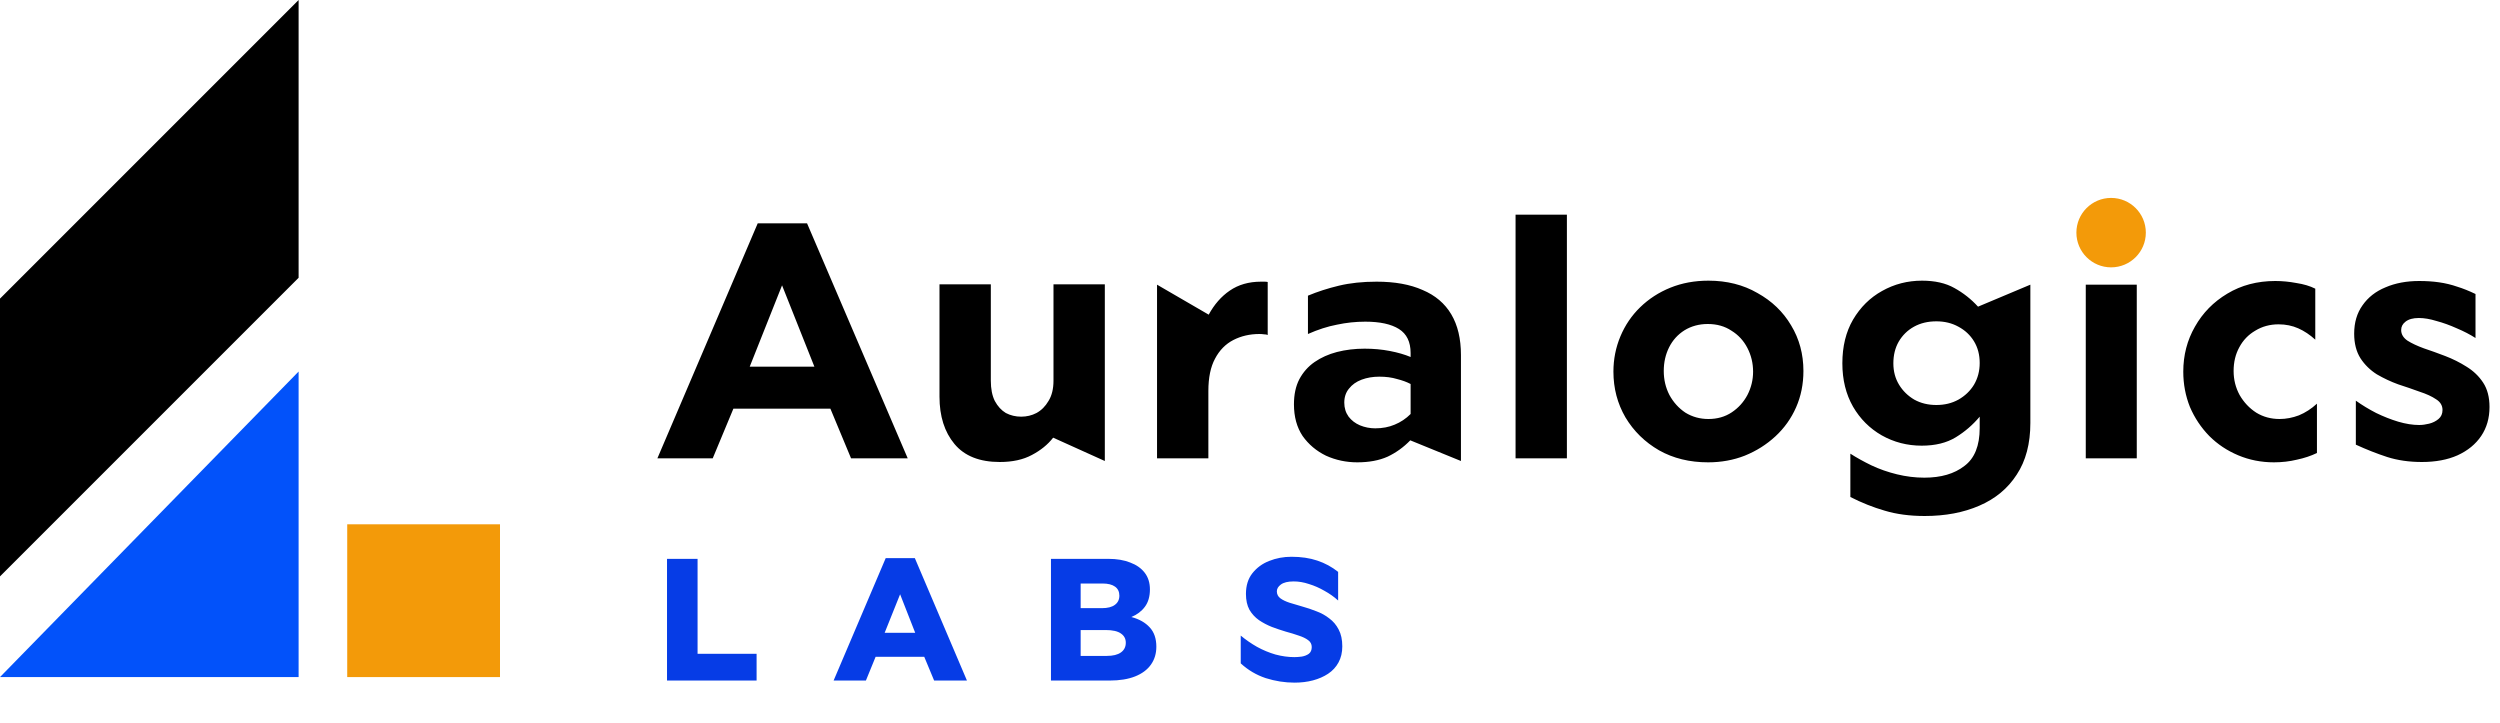
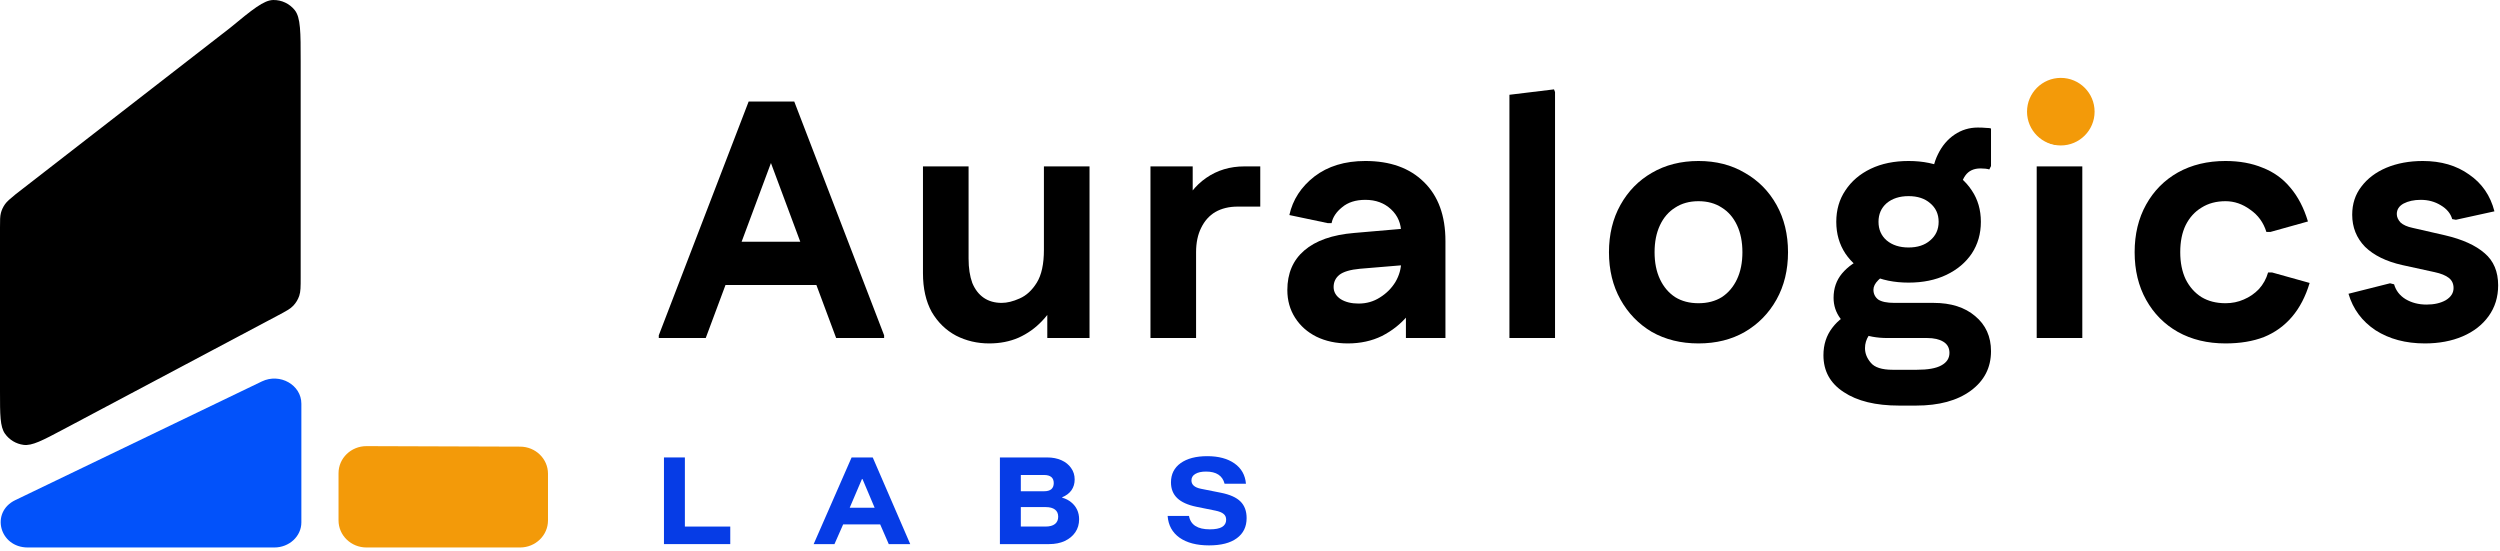
- <svg xmlns="http://www.w3.org/2000/svg" width="720" height="208" viewBox="0 0 720 208" fill="none">
-   <path d="M189.328 132L218.224 64.32H232.432L261.424 132H245.104L239.152 117.696H211.216L205.264 132H189.328ZM215.92 105.6H234.544L225.232 82.176L215.92 105.6ZM287.949 133.056C282.125 133.056 277.773 131.328 274.893 127.872C272.013 124.416 270.573 119.872 270.573 114.24V81.888H285.357V109.632C285.357 112 285.741 113.952 286.509 115.488C287.341 117.024 288.397 118.176 289.677 118.944C291.021 119.648 292.493 120 294.093 120C295.693 120 297.165 119.648 298.509 118.944C299.917 118.176 301.069 117.024 301.965 115.488C302.925 113.952 303.405 112 303.405 109.632V81.888H318.189V132.768L303.309 126.048C301.773 128.032 299.725 129.696 297.165 131.04C294.669 132.384 291.597 133.056 287.949 133.056ZM333.226 132V81.984L348.106 90.624C349.706 87.68 351.722 85.376 354.154 83.712C356.65 81.984 359.658 81.12 363.178 81.12C363.562 81.12 363.914 81.12 364.234 81.12C364.554 81.12 364.842 81.152 365.098 81.216V96.48C364.842 96.352 364.49 96.288 364.042 96.288C363.658 96.224 363.21 96.192 362.698 96.192C359.946 96.192 357.45 96.768 355.21 97.92C352.97 99.072 351.21 100.864 349.93 103.296C348.65 105.664 348.01 108.768 348.01 112.608V132H333.226ZM390.897 133.152C387.697 133.152 384.689 132.512 381.873 131.232C379.121 129.888 376.881 128 375.153 125.568C373.489 123.072 372.657 120.032 372.657 116.448C372.657 113.632 373.169 111.232 374.193 109.248C375.281 107.2 376.753 105.536 378.609 104.256C380.465 102.976 382.609 102.016 385.041 101.376C387.537 100.736 390.193 100.416 393.009 100.416C395.569 100.416 398.001 100.64 400.305 101.088C402.609 101.536 404.593 102.112 406.257 102.816V101.664C406.257 98.464 405.137 96.16 402.897 94.752C400.657 93.344 397.425 92.64 393.201 92.64C390.449 92.64 387.729 92.928 385.041 93.504C382.353 94.016 379.569 94.912 376.689 96.192V85.152C379.441 84 382.417 83.04 385.617 82.272C388.817 81.504 392.433 81.12 396.465 81.12C401.713 81.12 406.129 81.92 409.713 83.52C413.361 85.056 416.113 87.392 417.969 90.528C419.825 93.664 420.753 97.568 420.753 102.24V132.768L406.161 126.816C404.241 128.8 402.065 130.368 399.633 131.52C397.201 132.608 394.289 133.152 390.897 133.152ZM396.081 123.36C398.129 123.36 399.985 123.008 401.649 122.304C403.377 121.6 404.913 120.576 406.257 119.232V110.592C405.169 110.016 403.857 109.536 402.321 109.152C400.849 108.704 399.153 108.48 397.233 108.48C395.377 108.48 393.681 108.768 392.145 109.344C390.609 109.92 389.393 110.784 388.497 111.936C387.601 113.024 387.153 114.368 387.153 115.968C387.153 117.504 387.569 118.848 388.401 120C389.233 121.088 390.321 121.92 391.665 122.496C393.073 123.072 394.545 123.36 396.081 123.36ZM436.482 132V61.824H451.266V132H436.482ZM491.93 133.152C486.618 133.152 481.914 132 477.818 129.696C473.722 127.328 470.49 124.16 468.122 120.192C465.818 116.224 464.666 111.84 464.666 107.04C464.666 103.456 465.338 100.064 466.682 96.864C468.026 93.664 469.914 90.88 472.346 88.512C474.842 86.08 477.754 84.192 481.082 82.848C484.41 81.504 488.058 80.832 492.026 80.832C497.338 80.832 502.042 82.016 506.138 84.384C510.298 86.688 513.53 89.792 515.834 93.696C518.202 97.6 519.386 101.984 519.386 106.848C519.386 110.624 518.682 114.112 517.274 117.312C515.866 120.512 513.882 123.296 511.322 125.664C508.762 128.032 505.818 129.888 502.49 131.232C499.226 132.512 495.706 133.152 491.93 133.152ZM492.026 120.672C494.586 120.672 496.826 120.032 498.746 118.752C500.666 117.472 502.17 115.808 503.258 113.76C504.346 111.648 504.89 109.408 504.89 107.04C504.89 104.608 504.346 102.336 503.258 100.224C502.17 98.112 500.634 96.448 498.65 95.232C496.73 93.952 494.458 93.312 491.834 93.312C489.338 93.312 487.098 93.92 485.114 95.136C483.194 96.352 481.722 97.984 480.698 100.032C479.674 102.08 479.162 104.352 479.162 106.848C479.162 109.344 479.706 111.648 480.794 113.76C481.946 115.872 483.482 117.568 485.402 118.848C487.386 120.064 489.594 120.672 492.026 120.672ZM554.312 148.608C550.024 148.608 546.184 148.096 542.792 147.072C539.464 146.112 536.168 144.8 532.904 143.136V130.656C534.696 131.808 536.712 132.928 538.952 134.016C541.256 135.104 543.72 135.968 546.344 136.608C548.968 137.248 551.592 137.568 554.216 137.568C559.016 137.568 562.856 136.448 565.736 134.208C568.68 132.032 570.152 128.384 570.152 123.264V120C568.168 122.368 565.864 124.352 563.24 125.952C560.616 127.552 557.352 128.352 553.448 128.352C549.288 128.352 545.448 127.36 541.928 125.376C538.472 123.392 535.72 120.64 533.672 117.12C531.624 113.536 530.6 109.376 530.6 104.64C530.6 99.776 531.624 95.584 533.672 92.064C535.784 88.48 538.568 85.728 542.024 83.808C545.544 81.824 549.384 80.832 553.544 80.832C557.256 80.832 560.36 81.536 562.856 82.944C565.416 84.352 567.688 86.144 569.672 88.32L584.744 81.984V121.824C584.744 127.776 583.432 132.736 580.808 136.704C578.248 140.672 574.664 143.648 570.056 145.632C565.512 147.616 560.264 148.608 554.312 148.608ZM557.672 116.64C560.04 116.64 562.152 116.128 564.008 115.104C565.928 114.016 567.432 112.576 568.52 110.784C569.608 108.928 570.152 106.848 570.152 104.544C570.152 102.176 569.608 100.096 568.52 98.304C567.432 96.512 565.928 95.104 564.008 94.08C562.152 93.056 560.04 92.544 557.672 92.544C555.24 92.544 553.096 93.056 551.24 94.08C549.384 95.104 547.912 96.544 546.824 98.4C545.8 100.192 545.288 102.272 545.288 104.64C545.288 106.944 545.832 108.992 546.92 110.784C548.008 112.576 549.48 114.016 551.336 115.104C553.192 116.128 555.304 116.64 557.672 116.64ZM600.702 132V81.984H615.39V132H600.702ZM607.902 75.936C605.47 75.936 603.39 75.232 601.662 73.824C599.998 72.416 599.166 70.432 599.166 67.872C599.166 65.248 599.998 63.232 601.662 61.824C603.39 60.416 605.47 59.712 607.902 59.712C610.398 59.712 612.51 60.416 614.238 61.824C615.966 63.168 616.83 65.184 616.83 67.872C616.83 70.432 615.966 72.416 614.238 73.824C612.51 75.232 610.398 75.936 607.902 75.936ZM654.896 133.152C651.248 133.152 647.824 132.48 644.624 131.136C641.424 129.792 638.64 127.936 636.272 125.568C633.904 123.136 632.048 120.352 630.704 117.216C629.424 114.016 628.784 110.624 628.784 107.04C628.784 102.304 629.904 97.984 632.144 94.08C634.384 90.112 637.488 86.944 641.456 84.576C645.488 82.144 650.096 80.928 655.28 80.928C657.264 80.928 659.28 81.12 661.328 81.504C663.44 81.824 665.264 82.368 666.8 83.136V97.824C665.264 96.416 663.632 95.328 661.904 94.56C660.176 93.792 658.288 93.408 656.24 93.408C653.744 93.408 651.504 94.016 649.52 95.232C647.536 96.384 646 97.984 644.912 100.032C643.824 102.016 643.28 104.288 643.28 106.848C643.28 109.344 643.856 111.648 645.008 113.76C646.224 115.872 647.824 117.568 649.808 118.848C651.792 120.064 654.032 120.672 656.528 120.672C658.384 120.672 660.24 120.32 662.096 119.616C663.952 118.848 665.68 117.728 667.28 116.256V130.464C665.552 131.296 663.632 131.936 661.52 132.384C659.408 132.896 657.2 133.152 654.896 133.152ZM697.49 133.056C693.842 133.056 690.514 132.576 687.506 131.616C684.562 130.656 681.554 129.472 678.482 128.064V115.392C680.274 116.672 682.226 117.856 684.338 118.944C686.45 119.968 688.562 120.8 690.674 121.44C692.85 122.08 694.866 122.4 696.722 122.4C697.618 122.4 698.578 122.272 699.602 122.016C700.626 121.76 701.522 121.312 702.29 120.672C703.058 120.032 703.442 119.168 703.442 118.08C703.442 116.8 702.834 115.776 701.618 115.008C700.402 114.176 698.802 113.44 696.818 112.8C694.898 112.096 692.85 111.392 690.674 110.688C688.562 109.92 686.514 108.96 684.53 107.808C682.61 106.592 681.042 105.056 679.826 103.2C678.61 101.28 678.002 98.912 678.002 96.096C678.002 92.896 678.802 90.176 680.402 87.936C682.002 85.632 684.21 83.904 687.026 82.752C689.842 81.536 693.074 80.928 696.722 80.928C698.834 80.928 700.754 81.056 702.482 81.312C704.274 81.568 706.002 81.984 707.666 82.56C709.33 83.072 711.09 83.776 712.946 84.672V97.344C711.346 96.32 709.554 95.392 707.57 94.56C705.586 93.664 703.634 92.96 701.714 92.448C699.858 91.872 698.162 91.584 696.626 91.584C694.962 91.584 693.682 91.936 692.786 92.64C691.954 93.28 691.538 94.08 691.538 95.04C691.538 96.256 692.146 97.28 693.362 98.112C694.578 98.88 696.146 99.616 698.066 100.32C699.986 100.96 702.034 101.696 704.21 102.528C706.386 103.36 708.434 104.384 710.354 105.6C712.338 106.816 713.938 108.352 715.154 110.208C716.37 112.064 716.978 114.4 716.978 117.216C716.978 120.416 716.178 123.2 714.578 125.568C712.978 127.936 710.706 129.792 707.762 131.136C704.882 132.416 701.458 133.056 697.49 133.056Z" fill="black" />
-   <path d="M192.1 196V160.95H200.9V188.3H217.9V196H192.1ZM240.08 196L255.08 160.75H263.48L278.48 196H269.03L266.18 189.15H252.18L249.38 196H240.08ZM254.78 182.25H263.58L259.23 171.15L254.78 182.25ZM302.678 196V160.95H319.228C321.628 160.95 323.711 161.3 325.478 162C327.278 162.667 328.678 163.65 329.678 164.95C330.678 166.25 331.178 167.85 331.178 169.75C331.178 171.783 330.695 173.45 329.728 174.75C328.761 176.05 327.461 177.033 325.828 177.7C328.095 178.3 329.861 179.3 331.128 180.7C332.395 182.067 333.028 183.917 333.028 186.25C333.028 188.217 332.511 189.933 331.478 191.4C330.445 192.867 328.928 194 326.928 194.8C324.928 195.6 322.461 196 319.528 196H302.678ZM311.228 188.9H318.778C320.545 188.9 321.895 188.567 322.828 187.9C323.761 187.233 324.228 186.3 324.228 185.1C324.228 183.967 323.761 183.083 322.828 182.45C321.895 181.783 320.428 181.45 318.428 181.45H311.228V188.9ZM311.228 175.15H317.328C318.995 175.15 320.245 174.833 321.078 174.2C321.945 173.567 322.378 172.683 322.378 171.55C322.378 170.417 321.961 169.55 321.128 168.95C320.295 168.35 319.095 168.05 317.528 168.05H311.228V175.15ZM372.832 196.6C370.032 196.6 367.265 196.167 364.532 195.3C361.832 194.4 359.432 192.983 357.332 191.05V183.05C358.765 184.25 360.332 185.333 362.032 186.3C363.732 187.233 365.499 187.967 367.332 188.5C369.199 189 371.015 189.25 372.782 189.25C373.415 189.25 374.115 189.2 374.882 189.1C375.682 188.967 376.365 188.7 376.932 188.3C377.499 187.867 377.782 187.217 377.782 186.35C377.782 185.517 377.432 184.85 376.732 184.35C376.065 183.85 375.165 183.417 374.032 183.05C372.899 182.65 371.649 182.267 370.282 181.9C368.949 181.5 367.615 181.05 366.282 180.55C364.949 180.017 363.715 179.367 362.582 178.6C361.449 177.8 360.532 176.8 359.832 175.6C359.165 174.367 358.832 172.85 358.832 171.05C358.832 168.65 359.449 166.667 360.682 165.1C361.949 163.5 363.565 162.317 365.532 161.55C367.532 160.75 369.665 160.35 371.932 160.35C374.732 160.35 377.215 160.717 379.382 161.45C381.582 162.183 383.582 163.267 385.382 164.7V172.95C384.215 171.883 382.899 170.95 381.432 170.15C379.999 169.317 378.515 168.667 376.982 168.2C375.482 167.7 374.015 167.45 372.582 167.45C370.915 167.45 369.682 167.75 368.882 168.35C368.115 168.917 367.732 169.567 367.732 170.3C367.732 171.133 368.065 171.8 368.732 172.3C369.399 172.8 370.299 173.233 371.432 173.6C372.565 173.933 373.799 174.3 375.132 174.7C376.465 175.067 377.799 175.517 379.132 176.05C380.499 176.55 381.732 177.233 382.832 178.1C383.965 178.933 384.865 180 385.532 181.3C386.232 182.6 386.582 184.217 386.582 186.15C386.582 187.917 386.215 189.467 385.482 190.8C384.782 192.1 383.782 193.183 382.482 194.05C381.215 194.883 379.765 195.517 378.132 195.95C376.499 196.383 374.732 196.6 372.832 196.6Z" fill="#063CE6" />
-   <path d="M86 107L0 195H86V107Z" fill="#0252FA" />
-   <path d="M86 0L0 86V166L86 80V0Z" fill="black" />
-   <rect x="100" y="151" width="44" height="44" fill="#F39A09" />
-   <rect x="598" y="57" width="20" height="20" rx="10" fill="#F39A09" />
+ <svg xmlns="http://www.w3.org/2000/svg" width="740" height="163" viewBox="0 0 740 163" fill="none">
+   <path d="M717.752 101.654C712.086 101.654 707.219 100.354 703.152 97.754C699.152 95.088 696.486 91.487 695.152 86.954L707.452 83.854L708.652 84.154C709.186 86.021 710.319 87.487 712.052 88.554C713.852 89.621 715.919 90.154 718.252 90.154C720.519 90.154 722.419 89.721 723.952 88.854C725.486 87.921 726.252 86.721 726.252 85.254C726.252 83.987 725.786 82.987 724.852 82.254C723.919 81.521 722.519 80.954 720.652 80.554L711.052 78.454C706.319 77.388 702.652 75.588 700.052 73.054C697.519 70.454 696.252 67.287 696.252 63.554C696.252 60.354 697.152 57.587 698.952 55.254C700.752 52.854 703.219 50.987 706.352 49.654C709.552 48.321 713.152 47.654 717.152 47.654C722.552 47.654 727.119 48.987 730.852 51.654C734.652 54.254 737.152 57.888 738.352 62.554L726.952 65.054L725.852 64.854C725.386 63.188 724.252 61.821 722.452 60.754C720.719 59.688 718.752 59.154 716.552 59.154C714.552 59.154 712.852 59.521 711.452 60.254C710.119 60.987 709.452 62.021 709.452 63.354C709.452 64.221 709.819 65.054 710.552 65.854C711.352 66.588 712.552 67.121 714.152 67.454L723.752 69.654C728.886 70.854 732.786 72.621 735.452 74.954C738.119 77.221 739.452 80.388 739.452 84.454C739.452 87.921 738.519 90.954 736.652 93.554C734.786 96.154 732.219 98.154 728.952 99.554C725.686 100.954 721.952 101.654 717.752 101.654Z" fill="black" />
+   <path d="M658.752 101.654C653.418 101.654 648.718 100.521 644.652 98.254C640.652 95.987 637.518 92.821 635.252 88.754C632.985 84.688 631.852 79.987 631.852 74.654C631.852 69.321 632.985 64.621 635.252 60.554C637.518 56.487 640.652 53.321 644.652 51.054C648.718 48.788 653.418 47.654 658.752 47.654C662.885 47.654 666.552 48.321 669.752 49.654C673.018 50.921 675.752 52.888 677.952 55.554C680.218 58.221 681.952 61.554 683.152 65.554L672.052 68.654H670.852C669.985 65.854 668.385 63.654 666.052 62.054C663.785 60.388 661.352 59.554 658.752 59.554C656.018 59.554 653.652 60.188 651.652 61.454C649.652 62.654 648.085 64.388 646.952 66.654C645.885 68.854 645.352 71.521 645.352 74.654C645.352 77.721 645.885 80.388 646.952 82.654C648.085 84.921 649.652 86.688 651.652 87.954C653.652 89.154 656.018 89.754 658.752 89.754C660.685 89.754 662.485 89.388 664.152 88.654C665.885 87.921 667.385 86.888 668.652 85.554C669.918 84.154 670.818 82.521 671.352 80.654H672.552L683.652 83.754C682.452 87.754 680.718 91.088 678.452 93.754C676.185 96.421 673.418 98.421 670.152 99.754C666.885 101.021 663.085 101.654 658.752 101.654Z" fill="black" />
+   <path d="M602.863 100.054V49.254H616.363V100.054H602.863ZM609.663 42.854C607.396 42.854 605.463 42.054 603.863 40.454C602.263 38.854 601.463 36.921 601.463 34.654C601.463 32.454 602.263 30.554 603.863 28.954C605.463 27.354 607.396 26.554 609.663 26.554C611.863 26.554 613.763 27.354 615.363 28.954C616.963 30.554 617.763 32.454 617.763 34.654C617.763 36.921 616.963 38.854 615.363 40.454C613.763 42.054 611.863 42.854 609.663 42.854Z" fill="black" />
+   <path d="M562.138 120.054C555.205 120.054 549.738 118.721 545.738 116.054C541.738 113.454 539.738 109.821 539.738 105.154C539.738 102.021 540.605 99.321 542.338 97.054C544.072 94.721 546.572 92.921 549.838 91.654L556.338 96.754C555.005 97.287 553.938 98.154 553.138 99.354C552.405 100.488 552.038 101.721 552.038 103.054C552.038 104.588 552.605 106.021 553.738 107.354C554.872 108.754 557.038 109.454 560.238 109.454H567.338C570.672 109.454 573.105 109.021 574.638 108.154C576.238 107.288 577.038 106.054 577.038 104.454C577.038 102.988 576.438 101.888 575.238 101.154C574.038 100.421 572.438 100.054 570.438 100.054H558.638C555.572 100.054 552.838 99.554 550.438 98.554C548.038 97.487 546.138 96.054 544.738 94.254C543.405 92.454 542.738 90.421 542.738 88.154C542.738 85.354 543.572 82.954 545.238 80.954C546.972 78.888 549.372 77.221 552.438 75.954L559.638 81.454C558.105 81.454 556.872 81.954 555.938 82.954C555.005 83.888 554.538 84.821 554.538 85.754C554.538 86.954 555.005 87.921 555.938 88.654C556.938 89.321 558.538 89.654 560.738 89.654H572.338C577.472 89.654 581.572 90.954 584.638 93.554C587.772 96.154 589.338 99.621 589.338 103.954C589.338 108.821 587.338 112.721 583.338 115.654C579.338 118.588 573.938 120.054 567.138 120.054H562.138ZM564.938 83.654C560.672 83.654 556.938 82.888 553.738 81.354C550.538 79.821 548.038 77.721 546.238 75.054C544.438 72.321 543.538 69.188 543.538 65.654C543.538 62.121 544.438 59.021 546.238 56.354C548.038 53.621 550.538 51.487 553.738 49.954C556.938 48.421 560.672 47.654 564.938 47.654C569.205 47.654 572.938 48.421 576.138 49.954C579.338 51.487 581.838 53.621 583.638 56.354C585.438 59.021 586.338 62.121 586.338 65.654C586.338 69.188 585.438 72.321 583.638 75.054C581.838 77.721 579.338 79.821 576.138 81.354C572.938 82.888 569.205 83.654 564.938 83.654ZM564.938 73.254C567.605 73.254 569.738 72.554 571.338 71.154C573.005 69.754 573.838 67.921 573.838 65.654C573.838 63.388 573.005 61.554 571.338 60.154C569.738 58.754 567.605 58.054 564.938 58.054C562.272 58.054 560.105 58.754 558.438 60.154C556.838 61.554 556.038 63.388 556.038 65.654C556.038 67.921 556.838 69.754 558.438 71.154C560.105 72.554 562.272 73.254 564.938 73.254ZM580.238 57.354L571.838 53.854C571.838 50.788 572.438 48.054 573.638 45.654C574.838 43.188 576.472 41.254 578.538 39.854C580.605 38.454 582.905 37.754 585.438 37.754C586.372 37.754 587.172 37.788 587.838 37.854C588.572 37.854 589.072 37.921 589.338 38.054V49.154L588.838 50.154C588.172 49.954 587.305 49.854 586.238 49.854C584.238 49.854 582.738 50.554 581.738 51.954C580.738 53.354 580.238 55.154 580.238 57.354Z" fill="black" />
+   <path d="M502.754 101.654C497.554 101.654 492.954 100.521 488.954 98.254C485.021 95.921 481.921 92.721 479.654 88.654C477.387 84.588 476.254 79.921 476.254 74.654C476.254 69.388 477.387 64.721 479.654 60.654C481.921 56.587 485.021 53.421 488.954 51.154C492.954 48.821 497.554 47.654 502.754 47.654C507.954 47.654 512.521 48.821 516.454 51.154C520.454 53.421 523.587 56.587 525.854 60.654C528.121 64.721 529.254 69.388 529.254 74.654C529.254 79.921 528.121 84.588 525.854 88.654C523.587 92.721 520.454 95.921 516.454 98.254C512.521 100.521 507.954 101.654 502.754 101.654ZM502.754 89.754C505.421 89.754 507.721 89.154 509.654 87.954C511.587 86.688 513.087 84.921 514.154 82.654C515.221 80.388 515.754 77.721 515.754 74.654C515.754 71.588 515.221 68.921 514.154 66.654C513.087 64.388 511.587 62.654 509.654 61.454C507.721 60.188 505.421 59.554 502.754 59.554C500.087 59.554 497.787 60.188 495.854 61.454C493.921 62.654 492.421 64.388 491.354 66.654C490.287 68.921 489.754 71.588 489.754 74.654C489.754 77.721 490.287 80.388 491.354 82.654C492.421 84.921 493.921 86.688 495.854 87.954C497.787 89.154 500.087 89.754 502.754 89.754Z" fill="black" />
+   <path d="M446.789 100.054V28.054L459.989 26.454L460.289 27.254V100.054H446.789Z" fill="black" />
+   <path d="M398.951 101.654C395.484 101.654 392.384 100.988 389.651 99.654C386.984 98.321 384.884 96.454 383.351 94.054C381.817 91.654 381.051 88.921 381.051 85.854C381.051 80.921 382.717 77.021 386.051 74.154C389.451 71.221 394.384 69.487 400.851 68.954L420.551 67.254V78.054L402.551 79.554C399.684 79.821 397.651 80.421 396.451 81.354C395.317 82.287 394.751 83.487 394.751 84.954C394.751 86.421 395.451 87.621 396.851 88.554C398.251 89.421 400.017 89.854 402.151 89.854C404.484 89.854 406.584 89.254 408.451 88.054C410.384 86.854 411.917 85.321 413.051 83.454C414.184 81.521 414.751 79.487 414.751 77.354V69.054C414.751 66.188 413.751 63.821 411.751 61.954C409.751 60.087 407.217 59.154 404.151 59.154C401.284 59.154 398.984 59.888 397.251 61.354C395.517 62.754 394.484 64.321 394.151 66.054H393.051L381.651 63.654C382.651 59.121 385.117 55.321 389.051 52.254C393.051 49.188 398.084 47.654 404.151 47.654C411.484 47.654 417.251 49.721 421.451 53.854C425.717 57.987 427.851 63.821 427.851 71.354V100.054H416.151V85.254H421.051C420.251 88.188 418.784 90.921 416.651 93.454C414.584 95.921 412.051 97.921 409.051 99.454C406.051 100.921 402.684 101.654 398.951 101.654Z" fill="black" />
+   <path d="M340.539 100.054V49.254H353.039V61.354L349.739 62.054C351.339 58.054 353.772 54.921 357.039 52.654C360.306 50.388 364.072 49.254 368.339 49.254H373.039V61.154H366.339C363.806 61.154 361.606 61.688 359.739 62.754C357.939 63.821 356.539 65.388 355.539 67.454C354.539 69.454 354.039 71.854 354.039 74.654V100.054H340.539Z" fill="black" />
+   <path d="M322.499 49.254V100.054H309.999V87.954L313.299 87.254C312.166 90.254 310.566 92.821 308.499 94.954C306.499 97.088 304.166 98.754 301.499 99.954C298.899 101.088 295.999 101.654 292.799 101.654C289.266 101.654 285.999 100.888 282.999 99.354C279.999 97.754 277.599 95.421 275.799 92.354C274.066 89.221 273.199 85.388 273.199 80.854V49.254H286.699V76.554C286.699 79.354 287.066 81.754 287.799 83.754C288.599 85.688 289.733 87.154 291.199 88.154C292.666 89.154 294.433 89.654 296.499 89.654C298.099 89.654 299.866 89.221 301.799 88.354C303.799 87.487 305.499 85.921 306.899 83.654C308.299 81.388 308.999 78.154 308.999 73.954V49.254H322.499Z" fill="black" />
+   <path d="M247.5 100.054L222.2 32.154L221.6 30.054H235.1L261.7 99.254V100.054H247.5ZM195 100.054V99.254L221.6 30.054H235.1L234.2 32.154L208.9 100.054H195ZM207.8 84.354L210.8 71.554H246.9L249.9 84.354H207.8Z" fill="black" />
+   <path d="M357.87 161.434C354.226 161.434 351.317 160.674 349.144 159.154C346.992 157.613 345.818 155.47 345.62 152.726H351.943C352.184 154.056 352.821 155.048 353.853 155.702C354.884 156.357 356.3 156.684 358.101 156.684C359.725 156.684 360.933 156.452 361.723 155.987C362.535 155.502 362.941 154.784 362.941 153.834C362.941 153.095 362.689 152.525 362.184 152.124C361.701 151.702 360.889 151.375 359.747 151.142L354.116 150.002C351.569 149.475 349.681 148.62 348.452 147.437C347.223 146.255 346.608 144.704 346.608 142.782C346.608 140.355 347.563 138.455 349.473 137.082C351.405 135.71 354.028 135.024 357.343 135.024C360.68 135.024 363.369 135.742 365.411 137.177C367.453 138.613 368.583 140.619 368.803 143.194H362.48C361.866 140.787 360.032 139.584 356.981 139.584C355.642 139.584 354.588 139.816 353.82 140.281C353.051 140.724 352.667 141.368 352.667 142.212C352.667 143.479 353.611 144.302 355.499 144.682L361.394 145.854C364.05 146.382 365.982 147.247 367.189 148.451C368.397 149.654 369 151.29 369 153.359C369 155.914 368.034 157.898 366.103 159.312C364.193 160.727 361.448 161.434 357.87 161.434Z" fill="#063CE6" />
+   <path d="M295.972 161.054V135.404H309.934C311.559 135.404 312.975 135.679 314.182 136.227C315.411 136.776 316.366 137.547 317.047 138.539C317.749 139.51 318.101 140.64 318.101 141.927C318.101 143.152 317.782 144.218 317.146 145.126C316.509 146.012 315.598 146.699 314.412 147.184V147.311C315.466 147.606 316.366 148.071 317.113 148.704C317.859 149.316 318.43 150.045 318.825 150.889C319.22 151.734 319.418 152.673 319.418 153.707C319.418 155.164 319.045 156.441 318.298 157.539C317.552 158.637 316.509 159.502 315.17 160.136C313.853 160.748 312.305 161.054 310.527 161.054H295.972ZM302.163 155.861H309.473C310.702 155.861 311.635 155.607 312.272 155.101C312.909 154.594 313.227 153.876 313.227 152.947C313.227 152.019 312.909 151.311 312.272 150.826C311.635 150.34 310.713 150.097 309.506 150.097H302.163V155.861ZM302.163 145.411H309.045C309.989 145.411 310.702 145.21 311.185 144.809C311.668 144.387 311.91 143.785 311.91 143.004C311.91 142.202 311.668 141.6 311.185 141.199C310.702 140.798 309.989 140.597 309.045 140.597H302.163V145.411Z" fill="#063CE6" />
+   <path d="M240.845 161.054L252.074 135.404H258.331L269.428 161.054H263.072L260.537 155.227H249.571L247.003 161.054H240.845ZM251.514 150.287H258.89L255.301 141.801H255.136L251.514 150.287Z" fill="#063CE6" />
+   <path d="M196.533 161.054V135.404H202.724V155.861H216.159V161.054H196.533Z" fill="#063CE6" />
+   <path d="M77.522 112.898L4.535 148.032C-2.903 151.613 -0.161 162.054 8.218 162.054H81.205C85.623 162.054 89.205 158.729 89.205 154.626V119.492C89.205 113.923 82.848 110.334 77.522 112.898Z" fill="#0252FA" />
+   <path d="M68.066 8.285L4.666 57.467C2.951 58.878 2.094 59.584 1.477 60.452C0.931 61.221 0.525 62.081 0.279 62.991C0 64.019 0 65.129 0 67.35V115.766C0 122.79 0 126.301 1.478 128.382C2.768 130.198 4.757 131.394 6.966 131.682C9.497 132.012 12.599 130.365 18.802 127.071L82.202 93.41C84.674 92.098 85.909 91.442 86.81 90.49C87.607 89.648 88.212 88.643 88.582 87.544C89 86.302 89 84.903 89 82.105V18.168C89 9.509 89 5.18 87.231 2.983C85.694 1.073 83.365 -0.026 80.913 0C78.094 0.031 74.751 2.782 68.066 8.285Z" fill="black" />
+   <path d="M100.205 140.062C100.205 135.628 103.923 132.039 108.5 132.054L153.967 132.205C158.521 132.22 162.205 135.801 162.205 140.212V154.047C162.205 158.469 158.504 162.054 153.938 162.054H108.472C103.906 162.054 100.205 158.469 100.205 154.047V140.062Z" fill="#F39A09" />
+   <path d="M600 33.054C600 27.531 604.477 23.054 610 23.054C615.523 23.054 620 27.531 620 33.054C620 38.577 615.523 43.054 610 43.054C604.477 43.054 600 38.577 600 33.054Z" fill="#F39A09" />
</svg>
